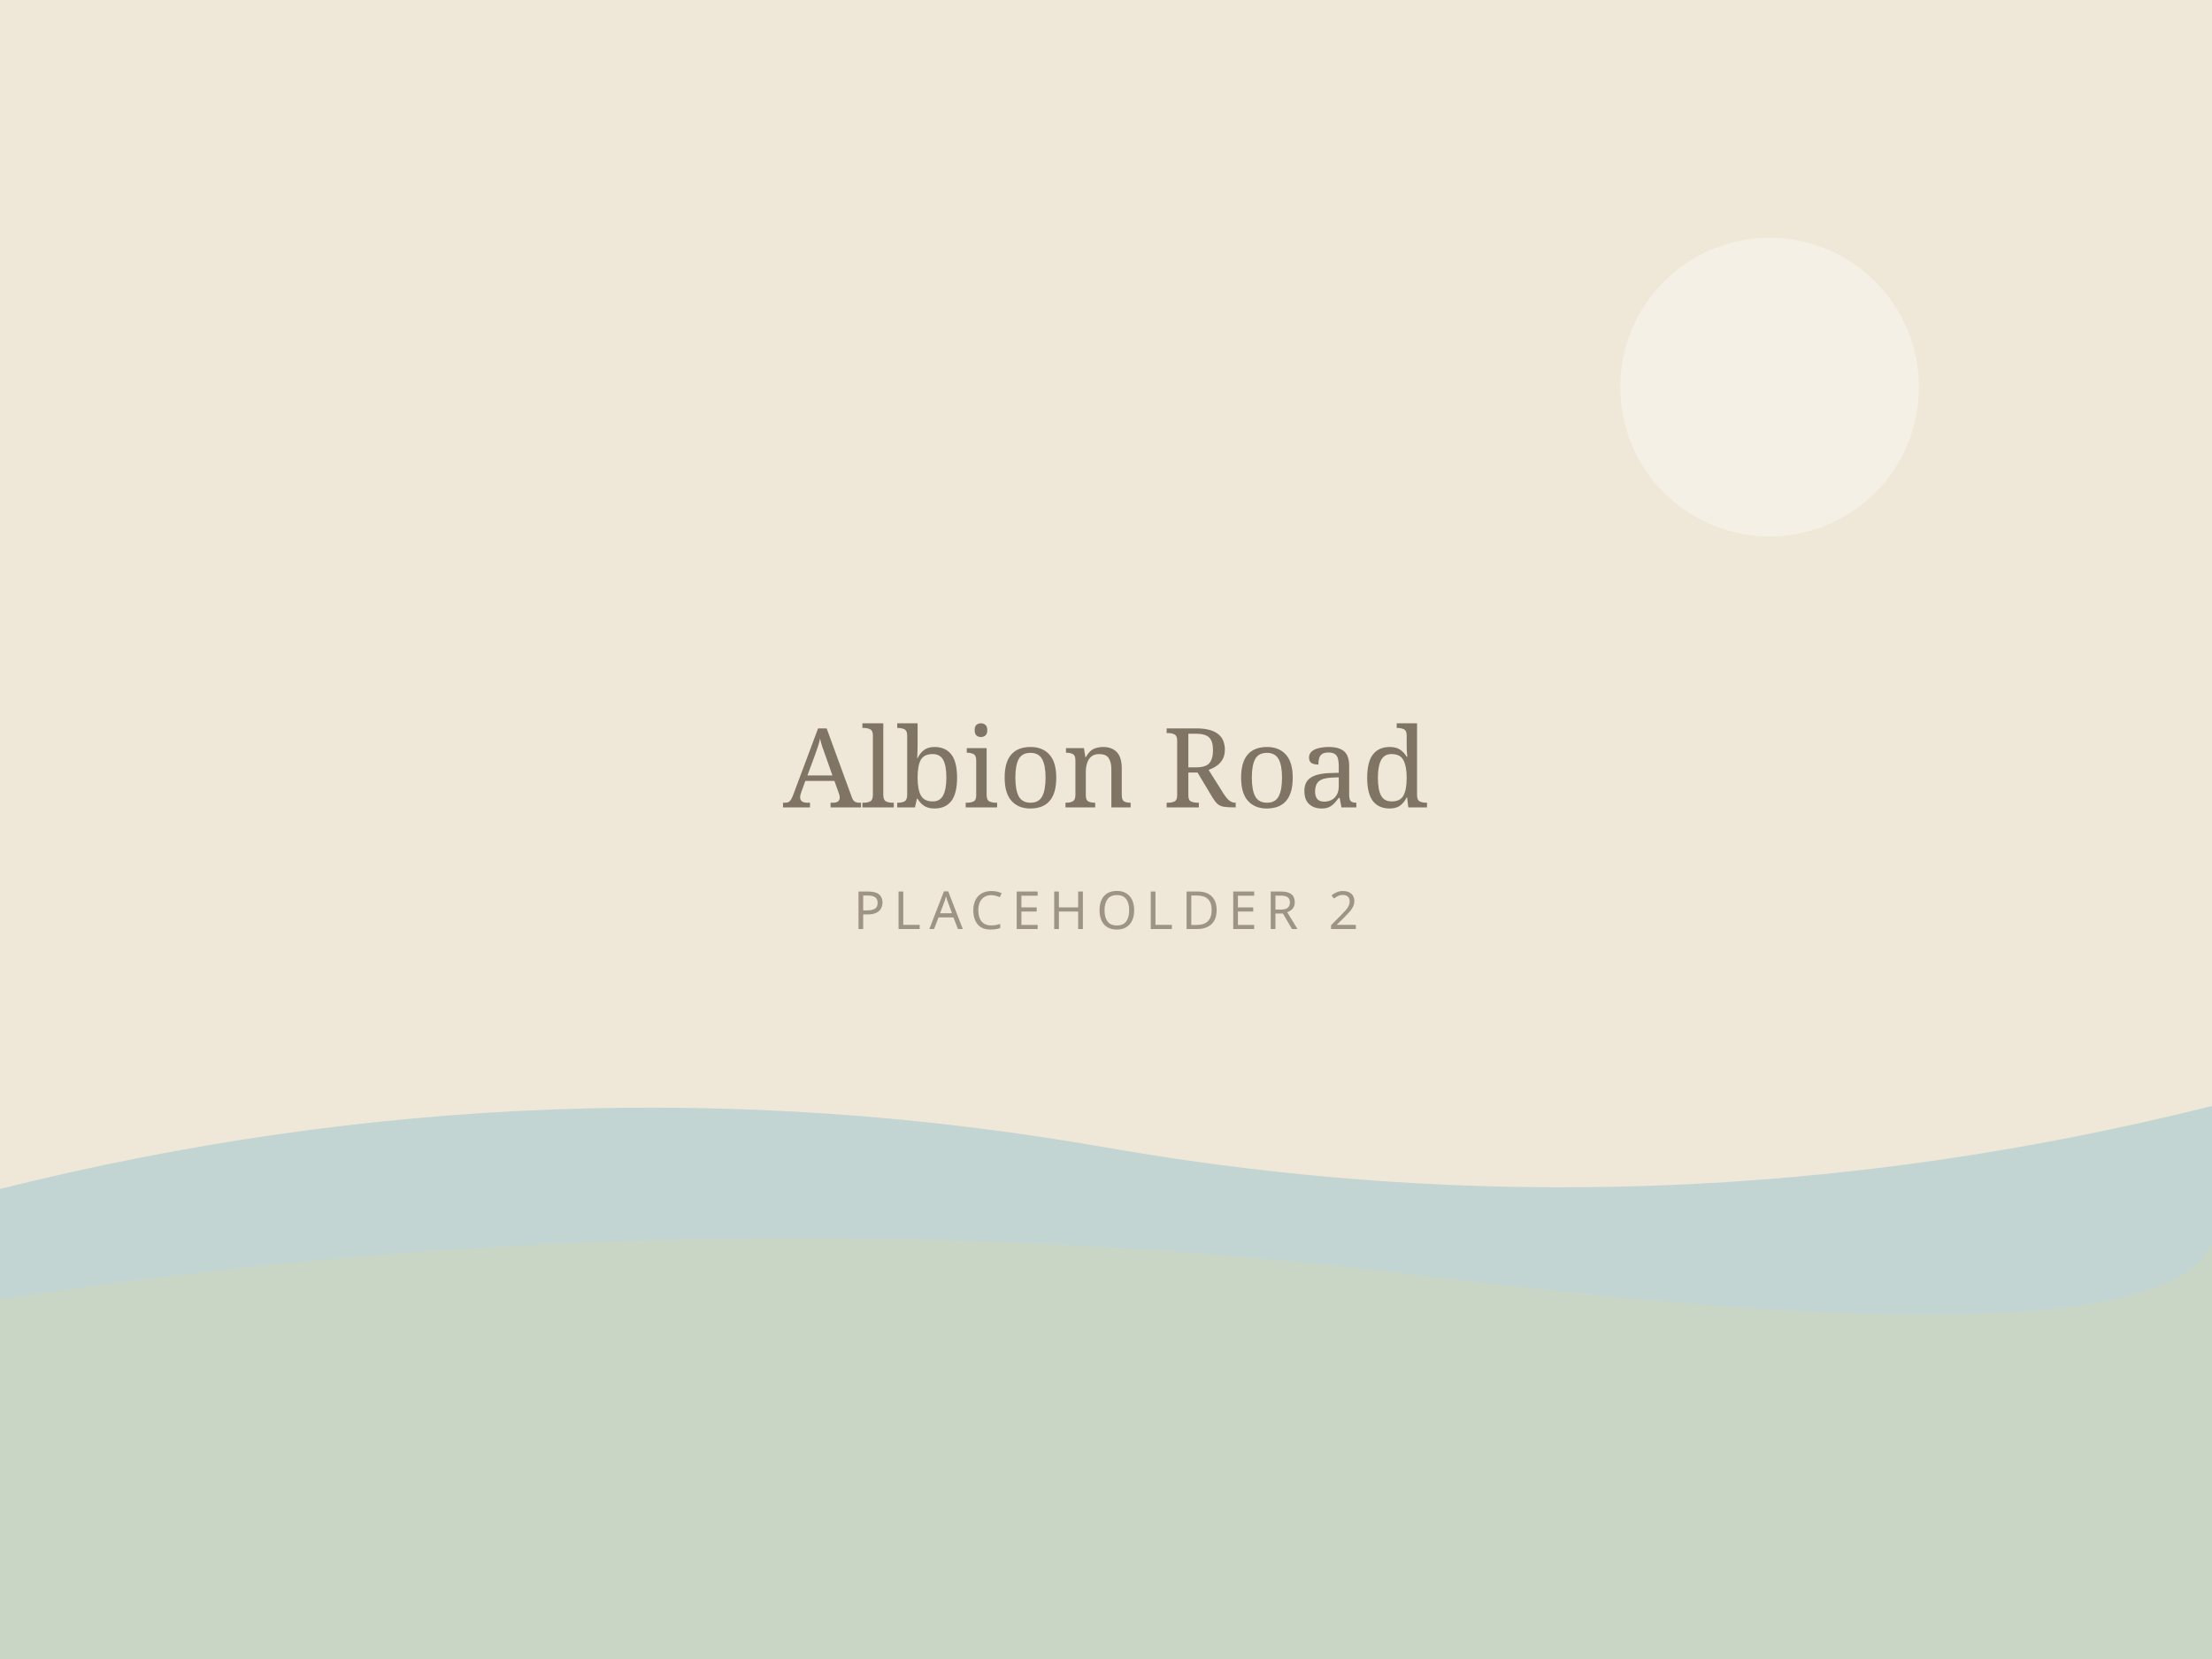
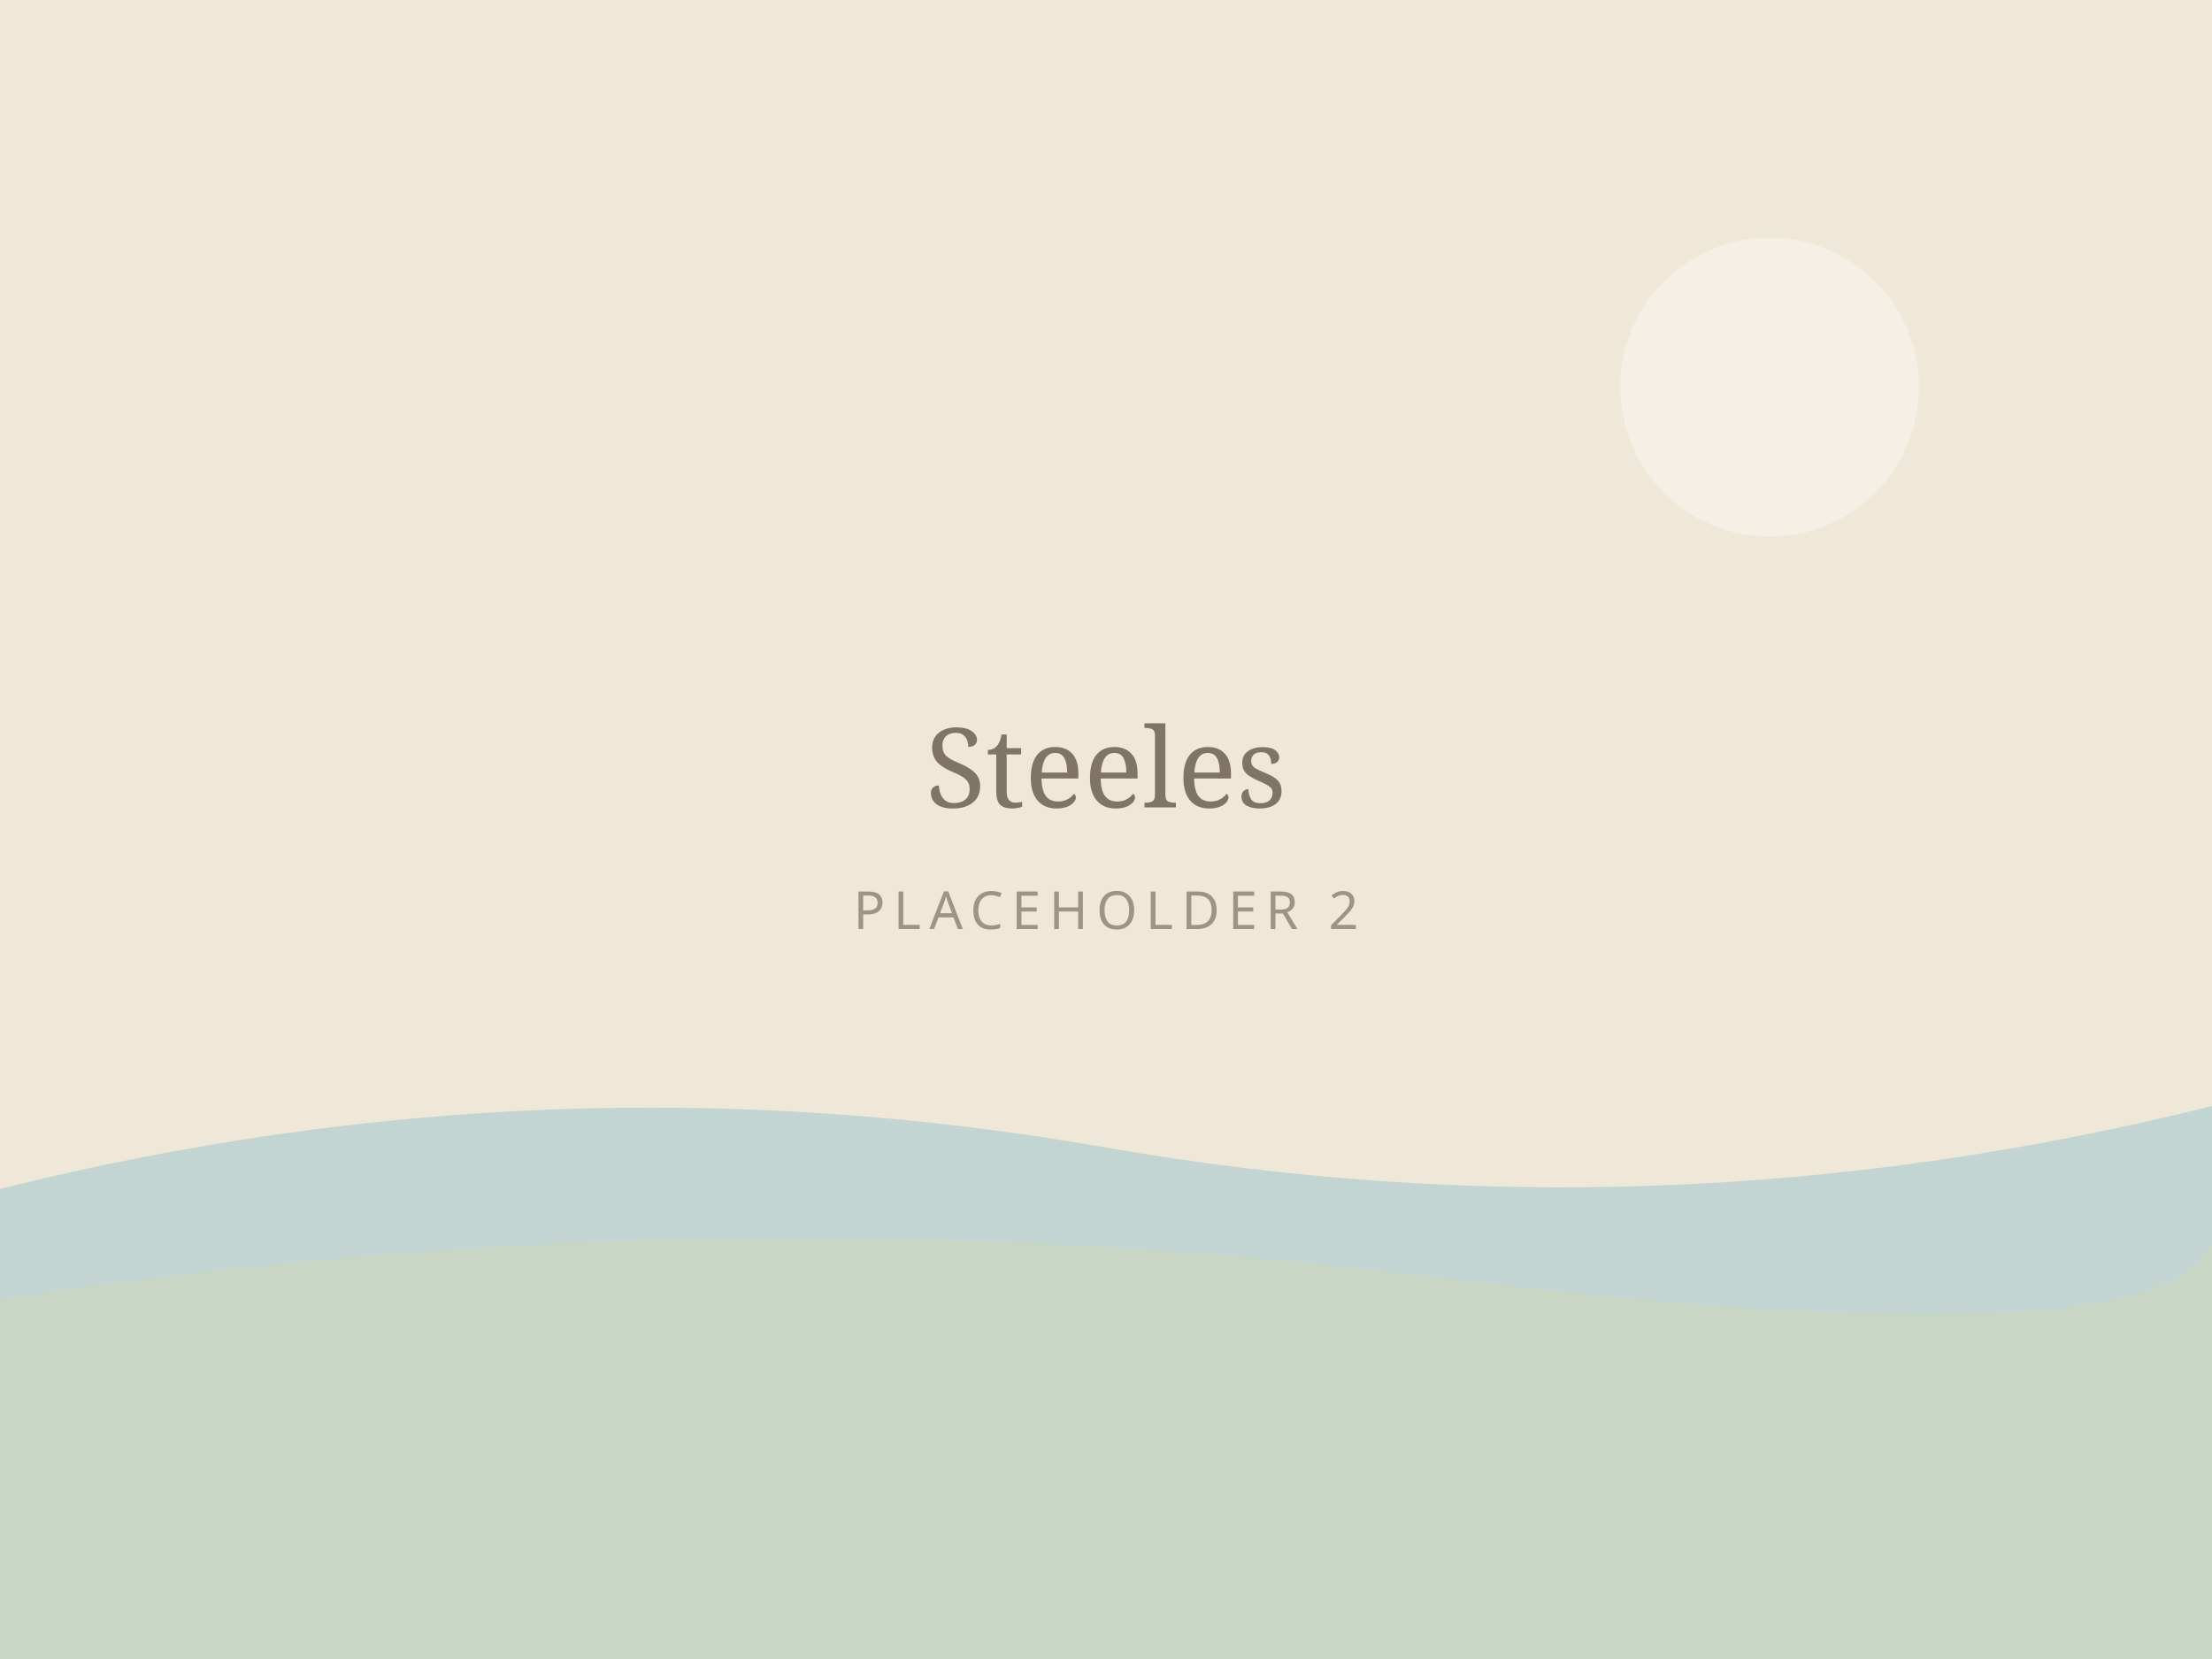
<svg xmlns="http://www.w3.org/2000/svg" viewBox="0 0 800 600">
  <rect width="800" height="600" fill="#efe8d8" />
  <path d="M0 430 Q200 380 400 415 T800 400 L800 600 L0 600 Z" fill="#9fc4d0" opacity=".55" />
  <path d="M0 470 Q260 430 520 462 T800 450 L800 600 L0 600 Z" fill="#cfd8b8" opacity=".5" />
  <circle cx="640" cy="140" r="54" fill="#fff" opacity=".35" />
-   <text x="400" y="292" text-anchor="middle" font-family="Georgia,serif" font-size="40" fill="#3b2f1f" opacity=".62">Albion Road</text>
+   <text x="400" y="292" text-anchor="middle" font-family="Georgia,serif" font-size="40" fill="#3b2f1f" opacity=".62">Steeles</text>
  <text x="400" y="336" text-anchor="middle" font-family="system-ui,sans-serif" font-size="19" letter-spacing="3" fill="#3b2f1f" opacity=".45">PLACEHOLDER 2</text>
</svg>
